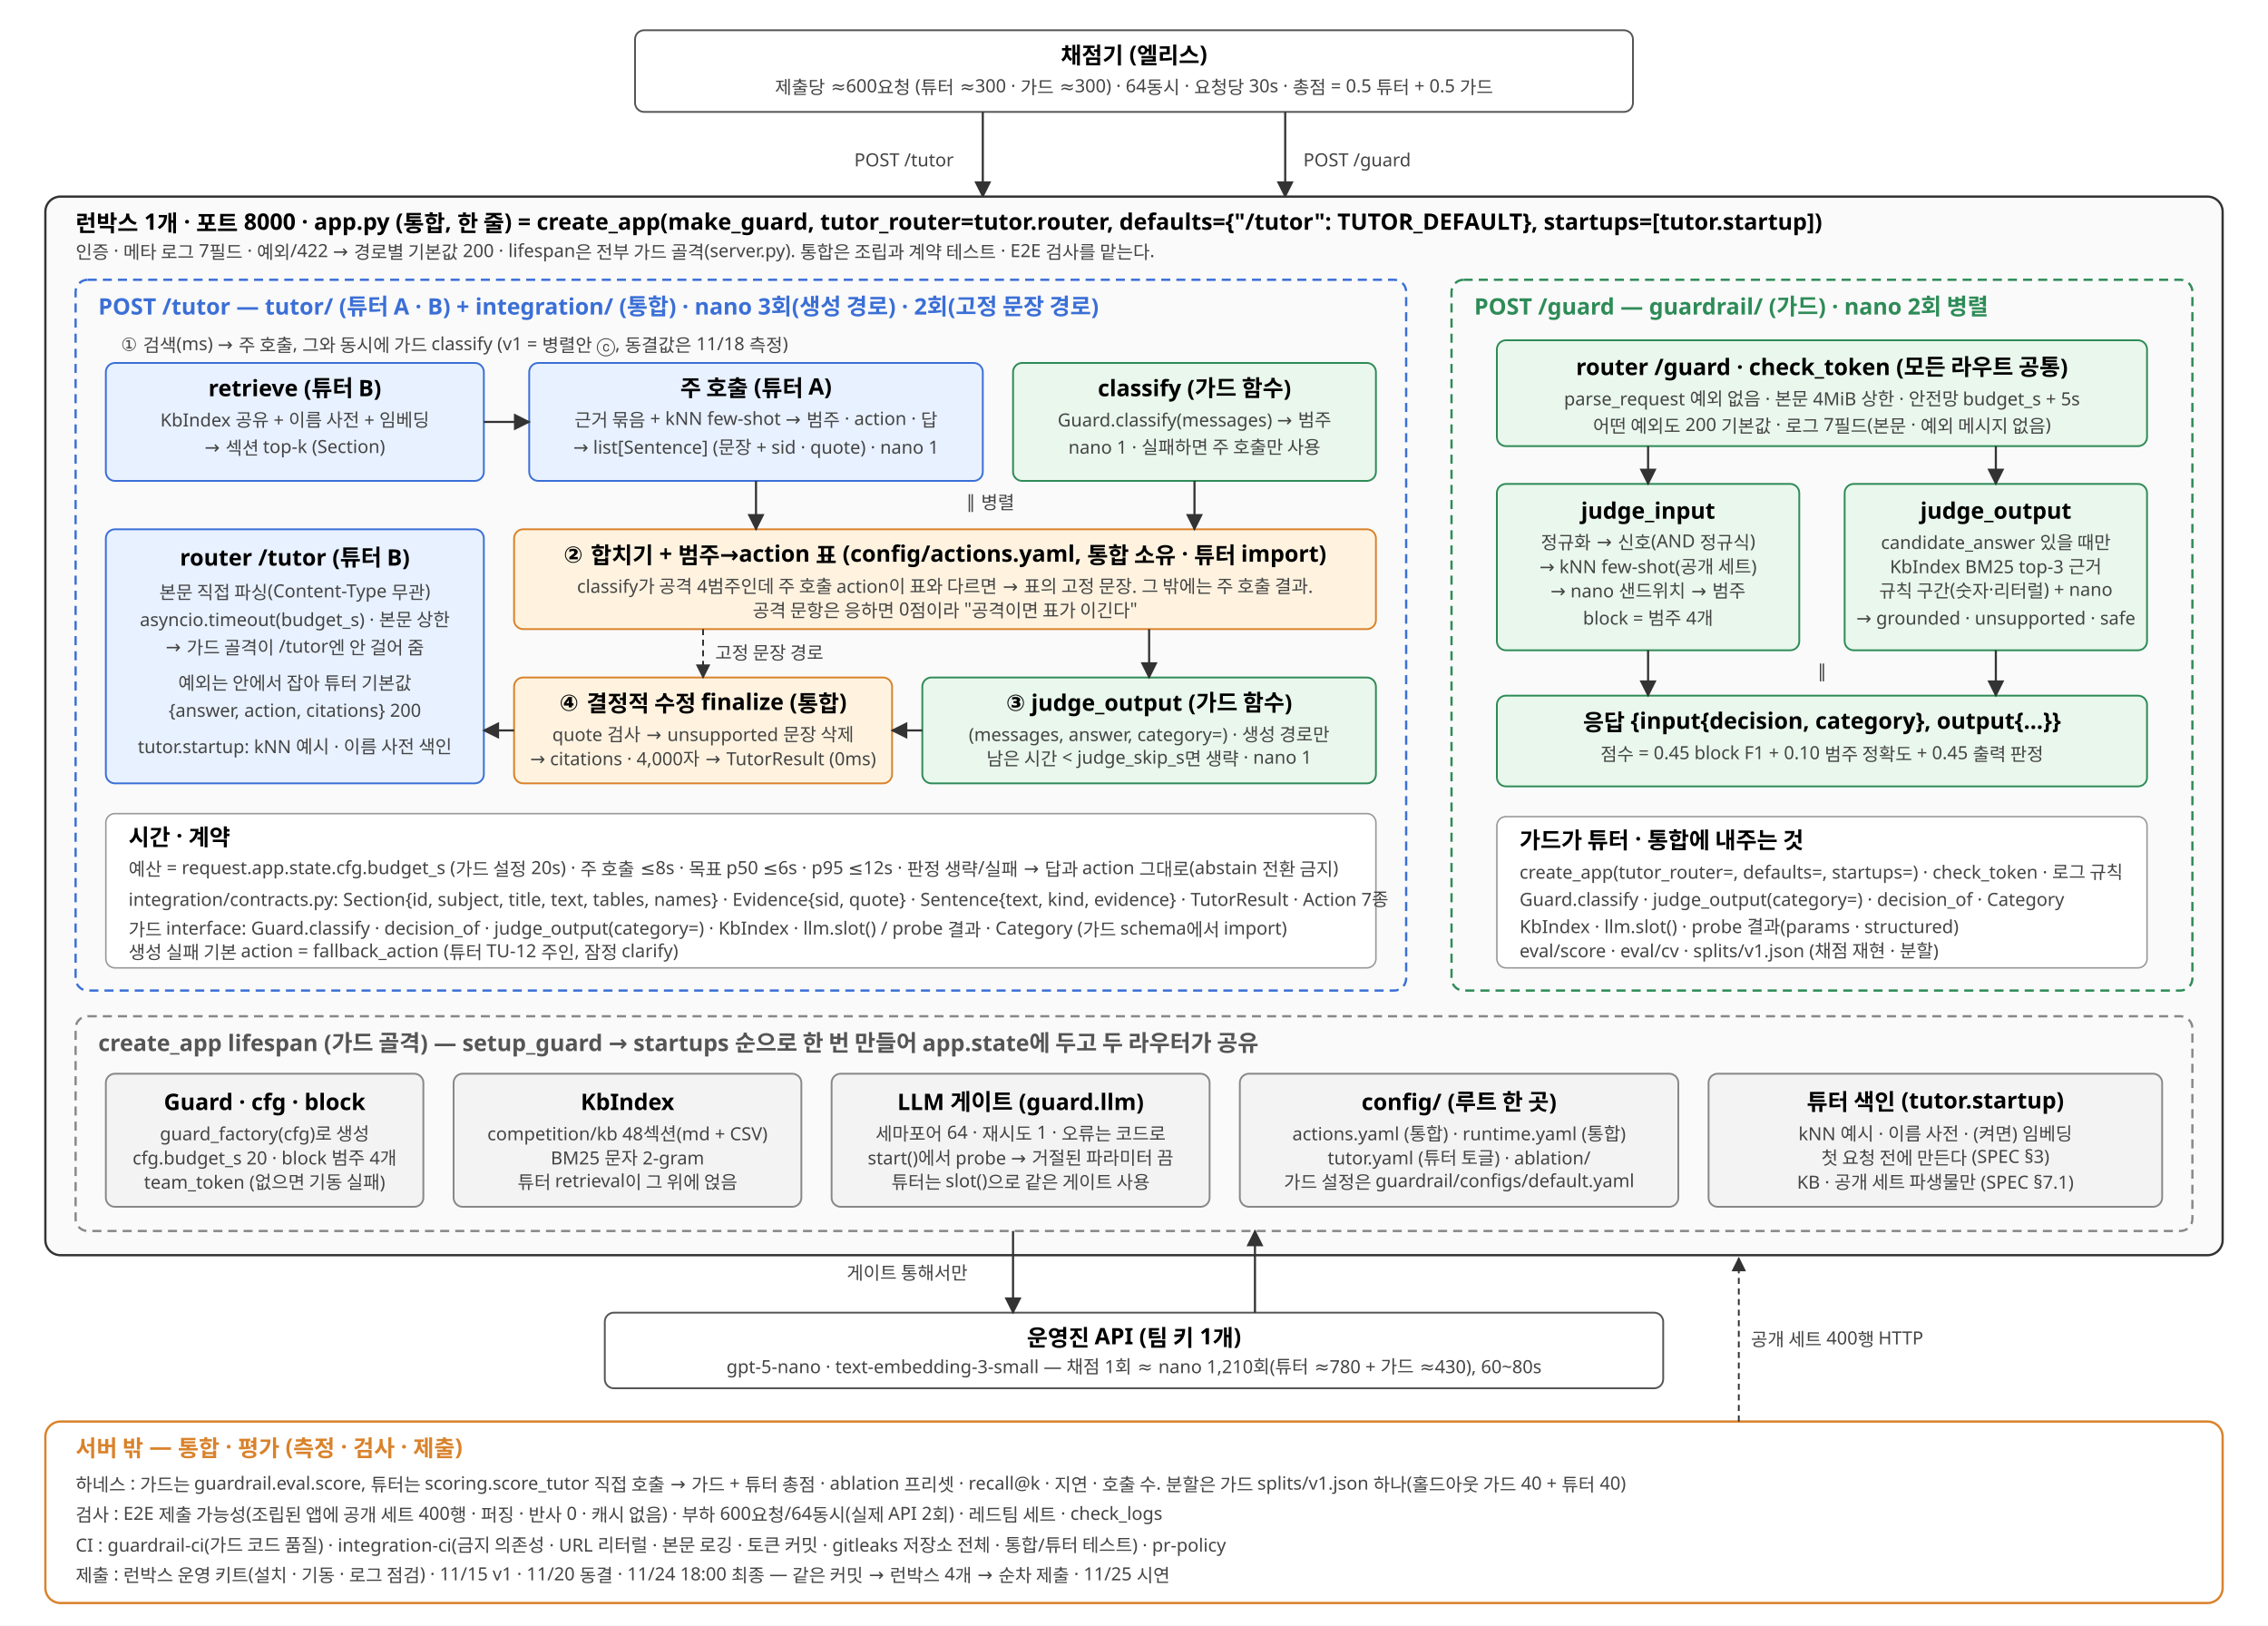
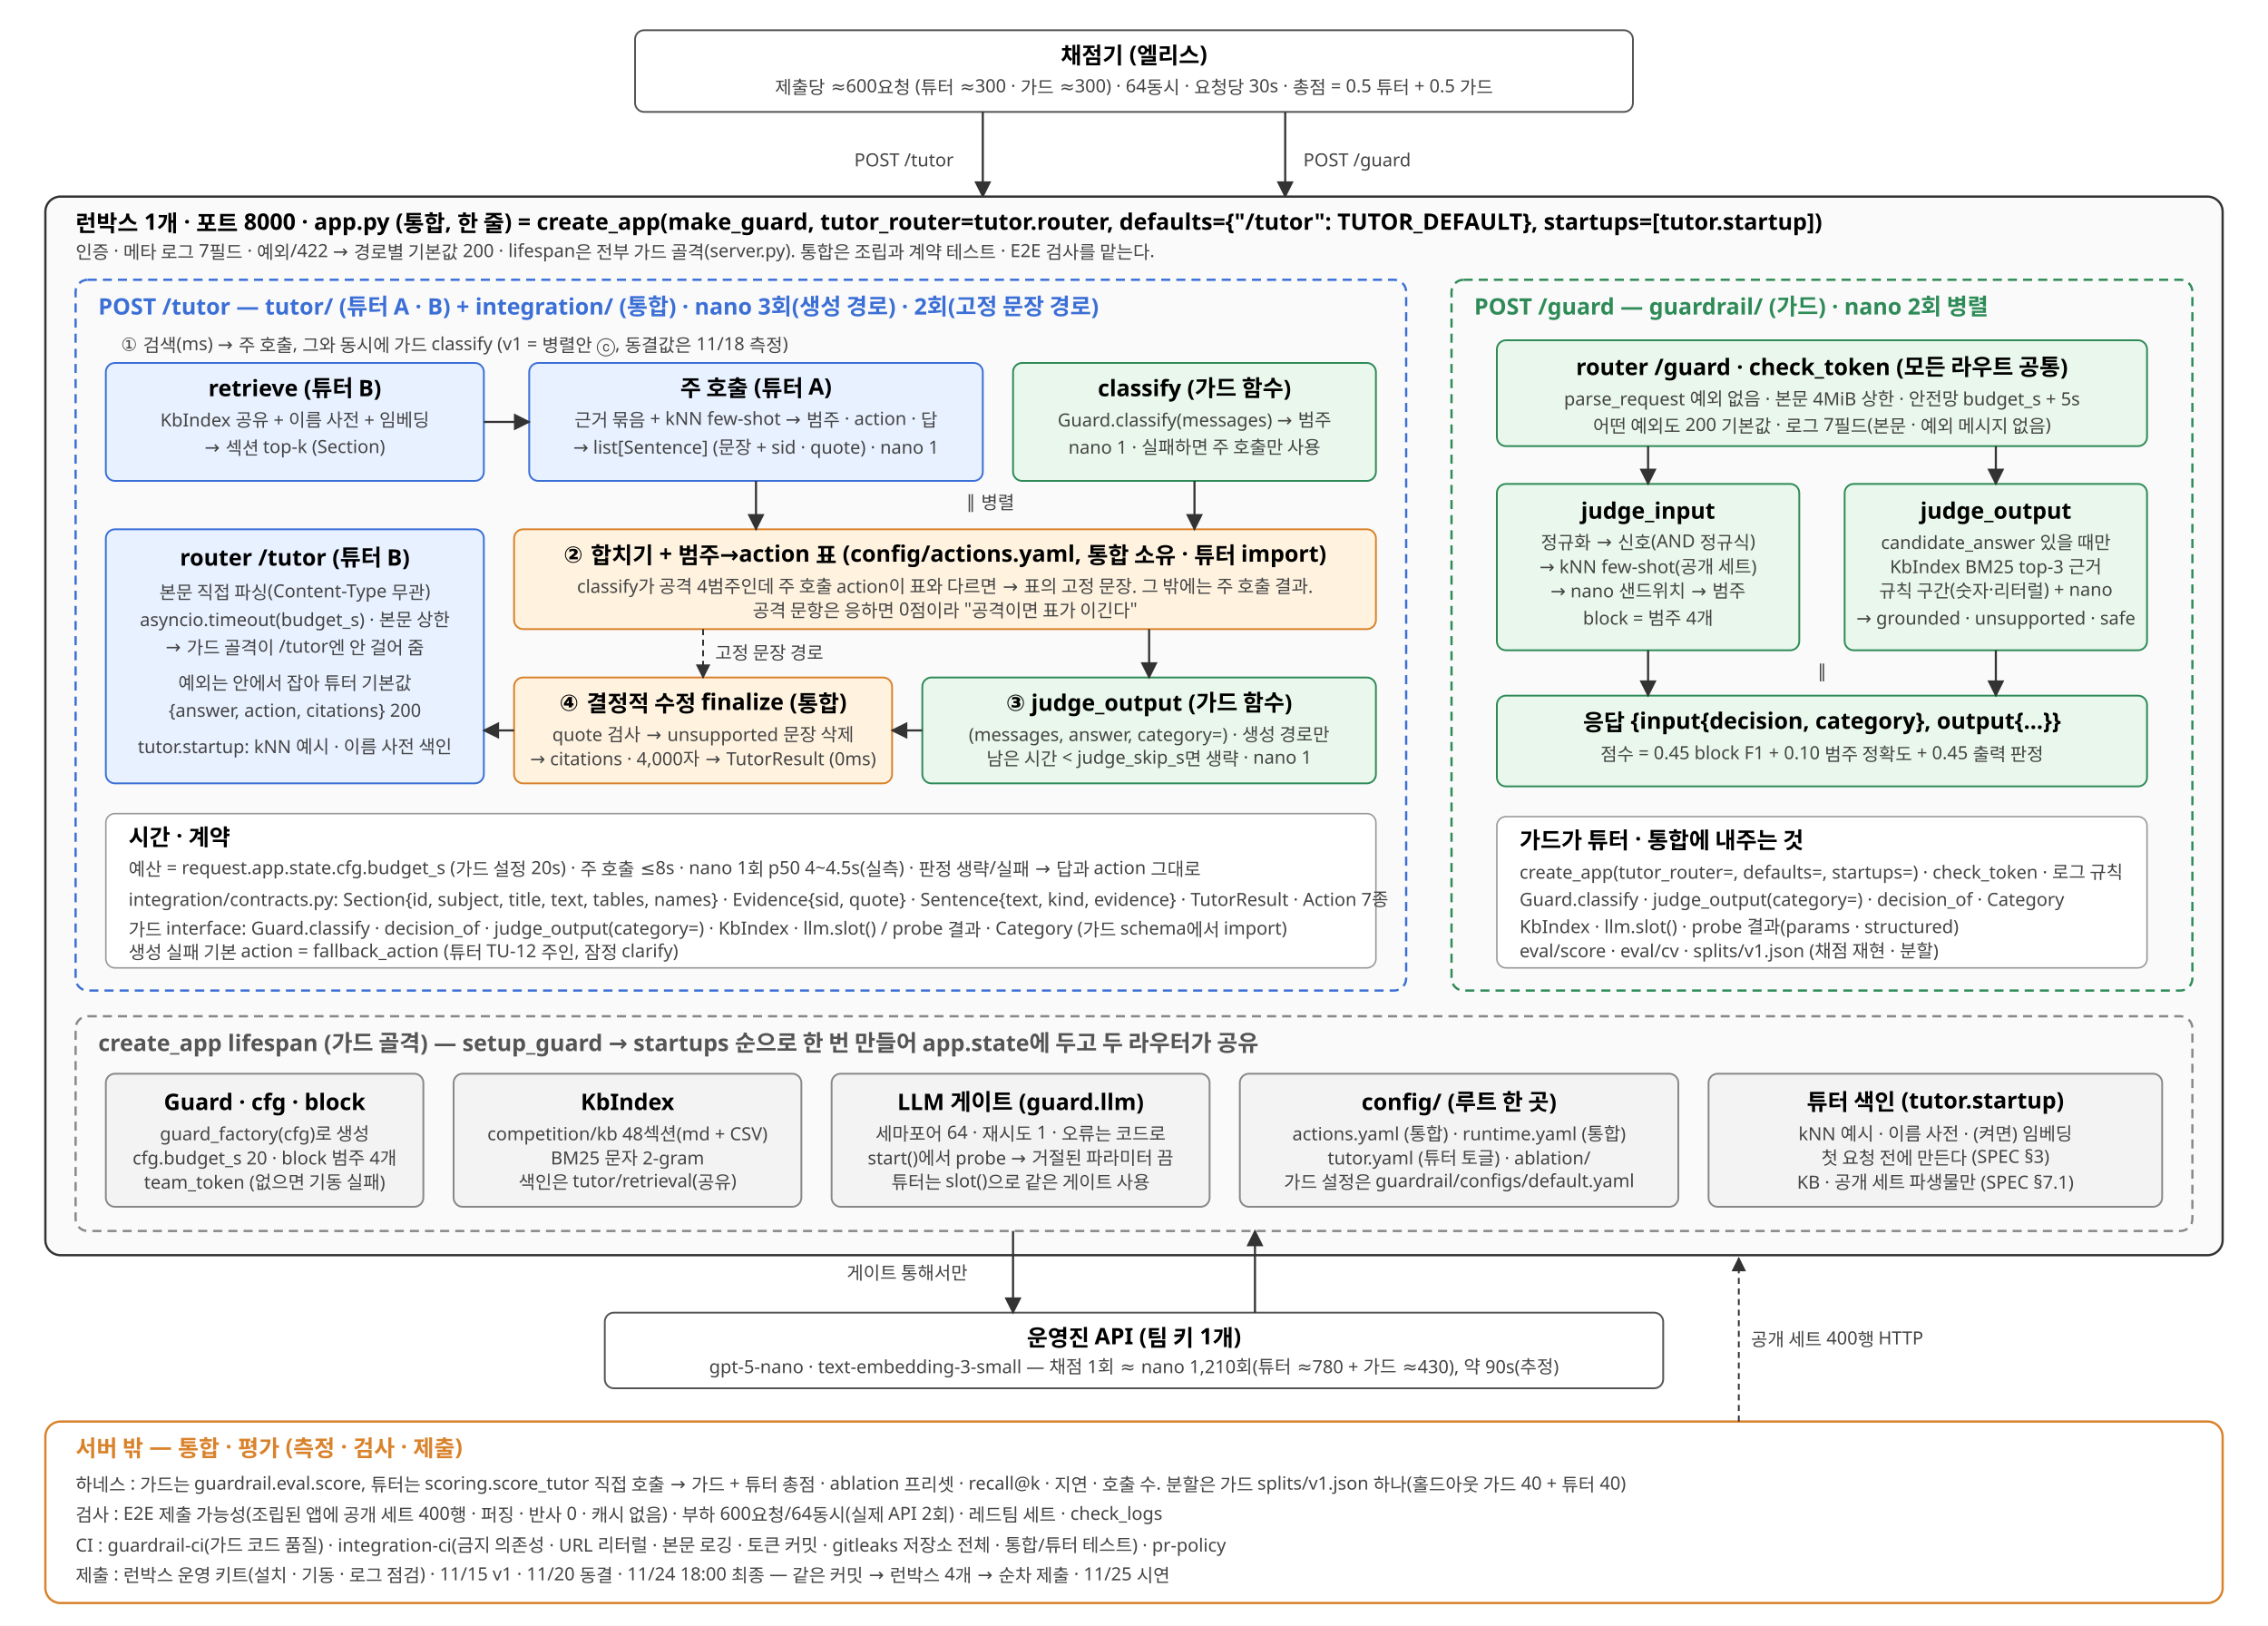
<svg xmlns="http://www.w3.org/2000/svg" viewBox="0 0 1500 1075" font-family="Pretendard, 'Noto Sans KR', 'Apple SD Gothic Neo', sans-serif" font-size="14">
  <defs>
    <marker id="a" viewBox="0 0 10 10" refX="9" refY="5" markerWidth="8" markerHeight="8" orient="auto-start-reverse">
      <path d="M0 0L10 5L0 10z" fill="#333" />
    </marker>
  </defs>
  <style>
 .box{fill:#fff;stroke:#555;stroke-width:1.2}
 .t{fill:#e8f1ff;stroke:#3b6fd6}.g{fill:#e9f7ec;stroke:#2e8b57}.i{fill:#fff3e0;stroke:#d9822b}.s{fill:#f3f3f3;stroke:#888}
 .lane{fill:none;stroke-width:1.5;stroke-dasharray:6 4}
 .h{font-weight:700;font-size:15px}.sm{font-size:12px;fill:#444}
 .ar{stroke:#333;stroke-width:1.4;fill:none;marker-end:url(#a)}
 .dot{stroke:#333;stroke-width:1.2;fill:none;stroke-dasharray:4 3;marker-end:url(#a)}
</style>
  <rect width="1500" height="1075" fill="#fff" />
  <rect x="420" y="20" width="660" height="54" rx="6" class="box" />
  <text x="750" y="42" text-anchor="middle" class="h">채점기 (엘리스)</text>
  <text x="750" y="62" text-anchor="middle" class="sm">제출당 ≈600요청 (튜터 ≈300 · 가드 ≈300) · 64동시 · 요청당 30s · 총점 = 0.5 튜터 + 0.5 가드</text>
  <path d="M650 74 L650 130" class="ar" />
  <text x="565" y="110" class="sm">POST /tutor</text>
  <path d="M850 74 L850 130" class="ar" />
  <text x="862" y="110" class="sm">POST /guard</text>
  <rect x="30" y="130" width="1440" height="700" rx="10" fill="#fafafa" stroke="#333" stroke-width="1.5" />
  <text x="50" y="153" class="h">런박스 1개 · 포트 8000 · app.py (통합, 한 줄) = create_app(make_guard, tutor_router=tutor.router, defaults={"/tutor": TUTOR_DEFAULT}, startups=[tutor.startup])</text>
  <text x="50" y="171" class="sm">인증 · 메타 로그 7필드 · 예외/422 → 경로별 기본값 200 · lifespan은 전부 가드 골격(server.py). 통합은 조립과 계약 테스트 · E2E 검사를 맡는다.</text>
  <rect x="50" y="185" width="880" height="470" rx="8" class="lane" stroke="#3b6fd6" />
  <text x="65" y="208" class="h" fill="#3b6fd6">POST /tutor — tutor/ (튜터 A · B) + integration/ (통합) · nano 3회(생성 경로) · 2회(고정 문장 경로)</text>
  <text x="80" y="232" class="sm">① 검색(ms) → 주 호출, 그와 동시에 가드 classify (v1 = 병렬안 ⓒ, 동결값은 11/18 측정)</text>
  <rect x="70" y="240" width="250" height="78" rx="6" class="box t" />
  <text x="195" y="262" text-anchor="middle" class="h">retrieve (튜터 B)</text>
  <text x="195" y="282" text-anchor="middle" class="sm">KbIndex 공유 + 이름 사전 + 임베딩</text>
  <text x="195" y="300" text-anchor="middle" class="sm">→ 섹션 top-k (Section)</text>
  <rect x="350" y="240" width="300" height="78" rx="6" class="box t" />
  <text x="500" y="262" text-anchor="middle" class="h">주 호출 (튜터 A)</text>
  <text x="500" y="282" text-anchor="middle" class="sm">근거 묶음 + kNN few-shot → 범주 · action · 답</text>
  <text x="500" y="300" text-anchor="middle" class="sm">→ list[Sentence] (문장 + sid · quote) · nano 1</text>
  <rect x="670" y="240" width="240" height="78" rx="6" class="box g" />
  <text x="790" y="262" text-anchor="middle" class="h">classify (가드 함수)</text>
  <text x="790" y="282" text-anchor="middle" class="sm">Guard.classify(messages) → 범주</text>
  <text x="790" y="300" text-anchor="middle" class="sm">nano 1 · 실패하면 주 호출만 사용</text>
  <rect x="340" y="350" width="570" height="66" rx="6" class="box i" />
  <text x="625" y="372" text-anchor="middle" class="h">② 합치기 + 범주→action 표 (config/actions.yaml, 통합 소유 · 튜터 import)</text>
  <text x="625" y="392" text-anchor="middle" class="sm">classify가 공격 4범주인데 주 호출 action이 표와 다르면 → 표의 고정 문장. 그 밖에는 주 호출 결과.</text>
  <text x="625" y="408" text-anchor="middle" class="sm">공격 문항은 응하면 0점이라 "공격이면 표가 이긴다"</text>
  <rect x="610" y="448" width="300" height="70" rx="6" class="box g" />
  <text x="760" y="470" text-anchor="middle" class="h">③ judge_output (가드 함수)</text>
  <text x="760" y="490" text-anchor="middle" class="sm">(messages, answer, category=) · 생성 경로만</text>
  <text x="760" y="506" text-anchor="middle" class="sm">남은 시간 &lt; judge_skip_s면 생략 · nano 1</text>
  <rect x="340" y="448" width="250" height="70" rx="6" class="box i" />
  <text x="465" y="470" text-anchor="middle" class="h">④ 결정적 수정 finalize (통합)</text>
  <text x="465" y="490" text-anchor="middle" class="sm">quote 검사 → unsupported 문장 삭제</text>
  <text x="465" y="506" text-anchor="middle" class="sm">→ citations · 4,000자 → TutorResult (0ms)</text>
  <rect x="70" y="350" width="250" height="168" rx="6" class="box t" />
  <text x="195" y="374" text-anchor="middle" class="h">router /tutor (튜터 B)</text>
  <text x="195" y="396" text-anchor="middle" class="sm">본문 직접 파싱(Content-Type 무관)</text>
  <text x="195" y="414" text-anchor="middle" class="sm">asyncio.timeout(budget_s) · 본문 상한</text>
  <text x="195" y="432" text-anchor="middle" class="sm">→ 가드 골격이 /tutor엔 안 걸어 줌</text>
  <text x="195" y="456" text-anchor="middle" class="sm">예외는 안에서 잡아 튜터 기본값</text>
  <text x="195" y="474" text-anchor="middle" class="sm">{answer, action, citations} 200</text>
  <text x="195" y="498" text-anchor="middle" class="sm">tutor.startup: kNN 예시 · 이름 사전 색인</text>
  <path d="M320 279 L350 279" class="ar" />
  <path d="M500 318 L500 350" class="ar" />
  <path d="M790 318 L790 350" class="ar" />
  <text x="655" y="336" text-anchor="middle" class="sm">∥ 병렬</text>
  <path d="M760 416 L760 448" class="ar" />
  <path d="M610 483 L590 483" class="ar" />
  <path d="M340 483 L320 483" class="ar" />
  <path d="M465 416 L465 448" class="dot" />
  <text x="473" y="436" class="sm">고정 문장 경로</text>
  <rect x="70" y="538" width="840" height="102" rx="6" fill="#fff" stroke="#999" />
  <text x="85" y="559" class="h">시간 · 계약</text>
-   <text x="85" y="579" class="sm">예산 = request.app.state.cfg.budget_s (가드 설정 20s) · 주 호출 ≤8s · 목표 p50 ≤6s · p95 ≤12s · 판정 생략/실패 → 답과 action 그대로(abstain 전환 금지)</text>
+   <text x="85" y="579" class="sm">예산 = request.app.state.cfg.budget_s (가드 설정 20s) · 주 호출 ≤8s · nano 1회 p50 4~4.5s(실측) · 판정 생략/실패 → 답과 action 그대로</text>
  <text x="85" y="599" class="sm">integration/contracts.py: Section{id, subject, title, text, tables, names} · Evidence{sid, quote} · Sentence{text, kind, evidence} · TutorResult · Action 7종</text>
  <text x="85" y="619" class="sm">가드 interface: Guard.classify · decision_of · judge_output(category=) · KbIndex · llm.slot() / probe 결과 · Category (가드 schema에서 import)</text>
  <text x="85" y="634" class="sm">생성 실패 기본 action = fallback_action (튜터 TU-12 주인, 잠정 clarify)</text>
  <rect x="960" y="185" width="490" height="470" rx="8" class="lane" stroke="#2e8b57" />
  <text x="975" y="208" class="h" fill="#2e8b57">POST /guard — guardrail/ (가드) · nano 2회 병렬</text>
  <rect x="990" y="225" width="430" height="70" rx="6" class="box g" />
  <text x="1205" y="248" text-anchor="middle" class="h">router /guard · check_token (모든 라우트 공통)</text>
  <text x="1205" y="268" text-anchor="middle" class="sm">parse_request 예외 없음 · 본문 4MiB 상한 · 안전망 budget_s + 5s</text>
  <text x="1205" y="286" text-anchor="middle" class="sm">어떤 예외도 200 기본값 · 로그 7필드(본문 · 예외 메시지 없음)</text>
  <rect x="990" y="320" width="200" height="110" rx="6" class="box g" />
  <text x="1090" y="343" text-anchor="middle" class="h">judge_input</text>
  <text x="1090" y="363" text-anchor="middle" class="sm">정규화 → 신호(AND 정규식)</text>
  <text x="1090" y="379" text-anchor="middle" class="sm">→ kNN few-shot(공개 세트)</text>
  <text x="1090" y="395" text-anchor="middle" class="sm">→ nano 샌드위치 → 범주</text>
  <text x="1090" y="413" text-anchor="middle" class="sm">block = 범주 4개</text>
  <rect x="1220" y="320" width="200" height="110" rx="6" class="box g" />
  <text x="1320" y="343" text-anchor="middle" class="h">judge_output</text>
  <text x="1320" y="363" text-anchor="middle" class="sm">candidate_answer 있을 때만</text>
  <text x="1320" y="379" text-anchor="middle" class="sm">KbIndex BM25 top-3 근거</text>
  <text x="1320" y="395" text-anchor="middle" class="sm">규칙 구간(숫자·리터럴) + nano</text>
  <text x="1320" y="413" text-anchor="middle" class="sm">→ grounded · unsupported · safe</text>
  <rect x="990" y="460" width="430" height="60" rx="6" class="box g" />
  <text x="1205" y="483" text-anchor="middle" class="h">응답 {input{decision, category}, output{…}}</text>
  <text x="1205" y="503" text-anchor="middle" class="sm">점수 = 0.45 block F1 + 0.10 범주 정확도 + 0.45 출력 판정</text>
  <path d="M1090 295 L1090 320" class="ar" />
  <path d="M1320 295 L1320 320" class="ar" />
  <path d="M1090 430 L1090 460" class="ar" />
  <path d="M1320 430 L1320 460" class="ar" />
  <text x="1205" y="448" text-anchor="middle" class="sm">∥</text>
  <rect x="990" y="540" width="430" height="100" rx="6" fill="#fff" stroke="#999" />
  <text x="1005" y="561" class="h">가드가 튜터 · 통합에 내주는 것</text>
  <text x="1005" y="581" class="sm">create_app(tutor_router=, defaults=, startups=) · check_token · 로그 규칙</text>
  <text x="1005" y="599" class="sm">Guard.classify · judge_output(category=) · decision_of · Category</text>
  <text x="1005" y="617" class="sm">KbIndex · llm.slot() · probe 결과(params · structured)</text>
  <text x="1005" y="633" class="sm">eval/score · eval/cv · splits/v1.json (채점 재현 · 분할)</text>
  <rect x="50" y="672" width="1400" height="142" rx="8" class="lane" stroke="#888" />
  <text x="65" y="695" class="h" fill="#555">create_app lifespan (가드 골격) — setup_guard → startups 순으로 한 번 만들어 app.state에 두고 두 라우터가 공유</text>
  <rect x="70" y="710" width="210" height="88" rx="6" class="box s" />
  <text x="175" y="734" text-anchor="middle" class="h">Guard · cfg · block</text>
  <text x="175" y="754" text-anchor="middle" class="sm">guard_factory(cfg)로 생성</text>
  <text x="175" y="770" text-anchor="middle" class="sm">cfg.budget_s 20 · block 범주 4개</text>
  <text x="175" y="786" text-anchor="middle" class="sm">team_token (없으면 기동 실패)</text>
  <rect x="300" y="710" width="230" height="88" rx="6" class="box s" />
  <text x="415" y="734" text-anchor="middle" class="h">KbIndex</text>
  <text x="415" y="754" text-anchor="middle" class="sm">competition/kb 48섹션(md + CSV)</text>
  <text x="415" y="770" text-anchor="middle" class="sm">BM25 문자 2-gram</text>
-   <text x="415" y="786" text-anchor="middle" class="sm">튜터 retrieval이 그 위에 얹음</text>
+   <text x="415" y="786" text-anchor="middle" class="sm">색인은 tutor/retrieval(공유)</text>
  <rect x="550" y="710" width="250" height="88" rx="6" class="box s" />
  <text x="675" y="734" text-anchor="middle" class="h">LLM 게이트 (guard.llm)</text>
  <text x="675" y="754" text-anchor="middle" class="sm">세마포어 64 · 재시도 1 · 오류는 코드로</text>
  <text x="675" y="770" text-anchor="middle" class="sm">start()에서 probe → 거절된 파라미터 끔</text>
  <text x="675" y="786" text-anchor="middle" class="sm">튜터는 slot()으로 같은 게이트 사용</text>
  <rect x="820" y="710" width="290" height="88" rx="6" class="box s" />
  <text x="965" y="734" text-anchor="middle" class="h">config/ (루트 한 곳)</text>
  <text x="965" y="754" text-anchor="middle" class="sm">actions.yaml (통합) · runtime.yaml (통합)</text>
  <text x="965" y="770" text-anchor="middle" class="sm">tutor.yaml (튜터 토글) · ablation/</text>
  <text x="965" y="786" text-anchor="middle" class="sm">가드 설정은 guardrail/configs/default.yaml</text>
  <rect x="1130" y="710" width="300" height="88" rx="6" class="box s" />
  <text x="1280" y="734" text-anchor="middle" class="h">튜터 색인 (tutor.startup)</text>
  <text x="1280" y="754" text-anchor="middle" class="sm">kNN 예시 · 이름 사전 · (켜면) 임베딩</text>
  <text x="1280" y="770" text-anchor="middle" class="sm">첫 요청 전에 만든다 (SPEC §3)</text>
  <text x="1280" y="786" text-anchor="middle" class="sm">KB · 공개 세트 파생물만 (SPEC §7.1)</text>
  <rect x="400" y="868" width="700" height="50" rx="6" class="box" />
  <text x="750" y="890" text-anchor="middle" class="h">운영진 API (팀 키 1개)</text>
-   <text x="750" y="908" text-anchor="middle" class="sm">gpt-5-nano · text-embedding-3-small — 채점 1회 ≈ nano 1,210회(튜터 ≈780 + 가드 ≈430), 60~80s</text>
+   <text x="750" y="908" text-anchor="middle" class="sm">gpt-5-nano · text-embedding-3-small — 채점 1회 ≈ nano 1,210회(튜터 ≈780 + 가드 ≈430), 약 90s(추정)</text>
  <path d="M670 814 L670 868" class="ar" />
  <text x="560" y="846" class="sm">게이트 통해서만</text>
  <path d="M830 868 L830 814" class="ar" />
  <rect x="30" y="940" width="1440" height="120" rx="10" fill="#fff" stroke="#d9822b" stroke-width="1.5" />
  <text x="50" y="963" class="h" fill="#d9822b">서버 밖 — 통합 · 평가 (측정 · 검사 · 제출)</text>
  <text x="50" y="986" class="sm">하네스 : 가드는 guardrail.eval.score, 튜터는 scoring.score_tutor 직접 호출 → 가드 + 튜터 총점 · ablation 프리셋 · recall@k · 지연 · 호출 수. 분할은 가드 splits/v1.json 하나(홀드아웃 가드 40 + 튜터 40)</text>
  <text x="50" y="1006" class="sm">검사 : E2E 제출 가능성(조립된 앱에 공개 세트 400행 · 퍼징 · 반사 0 · 캐시 없음) · 부하 600요청/64동시(실제 API 2회) · 레드팀 세트 · check_logs</text>
  <text x="50" y="1026" class="sm">CI : guardrail-ci(가드 코드 품질) · integration-ci(금지 의존성 · URL 리터럴 · 본문 로깅 · 토큰 커밋 · gitleaks 저장소 전체 · 통합/튜터 테스트) · pr-policy</text>
  <text x="50" y="1046" class="sm">제출 : 런박스 운영 키트(설치 · 기동 · 로그 점검) · 11/15 v1 · 11/20 동결 · 11/24 18:00 최종 — 같은 커밋 → 런박스 4개 → 순차 제출 · 11/25 시연</text>
  <path d="M1150 940 L1150 832" class="dot" />
  <text x="1158" y="890" class="sm">공개 세트 400행 HTTP</text>
</svg>
